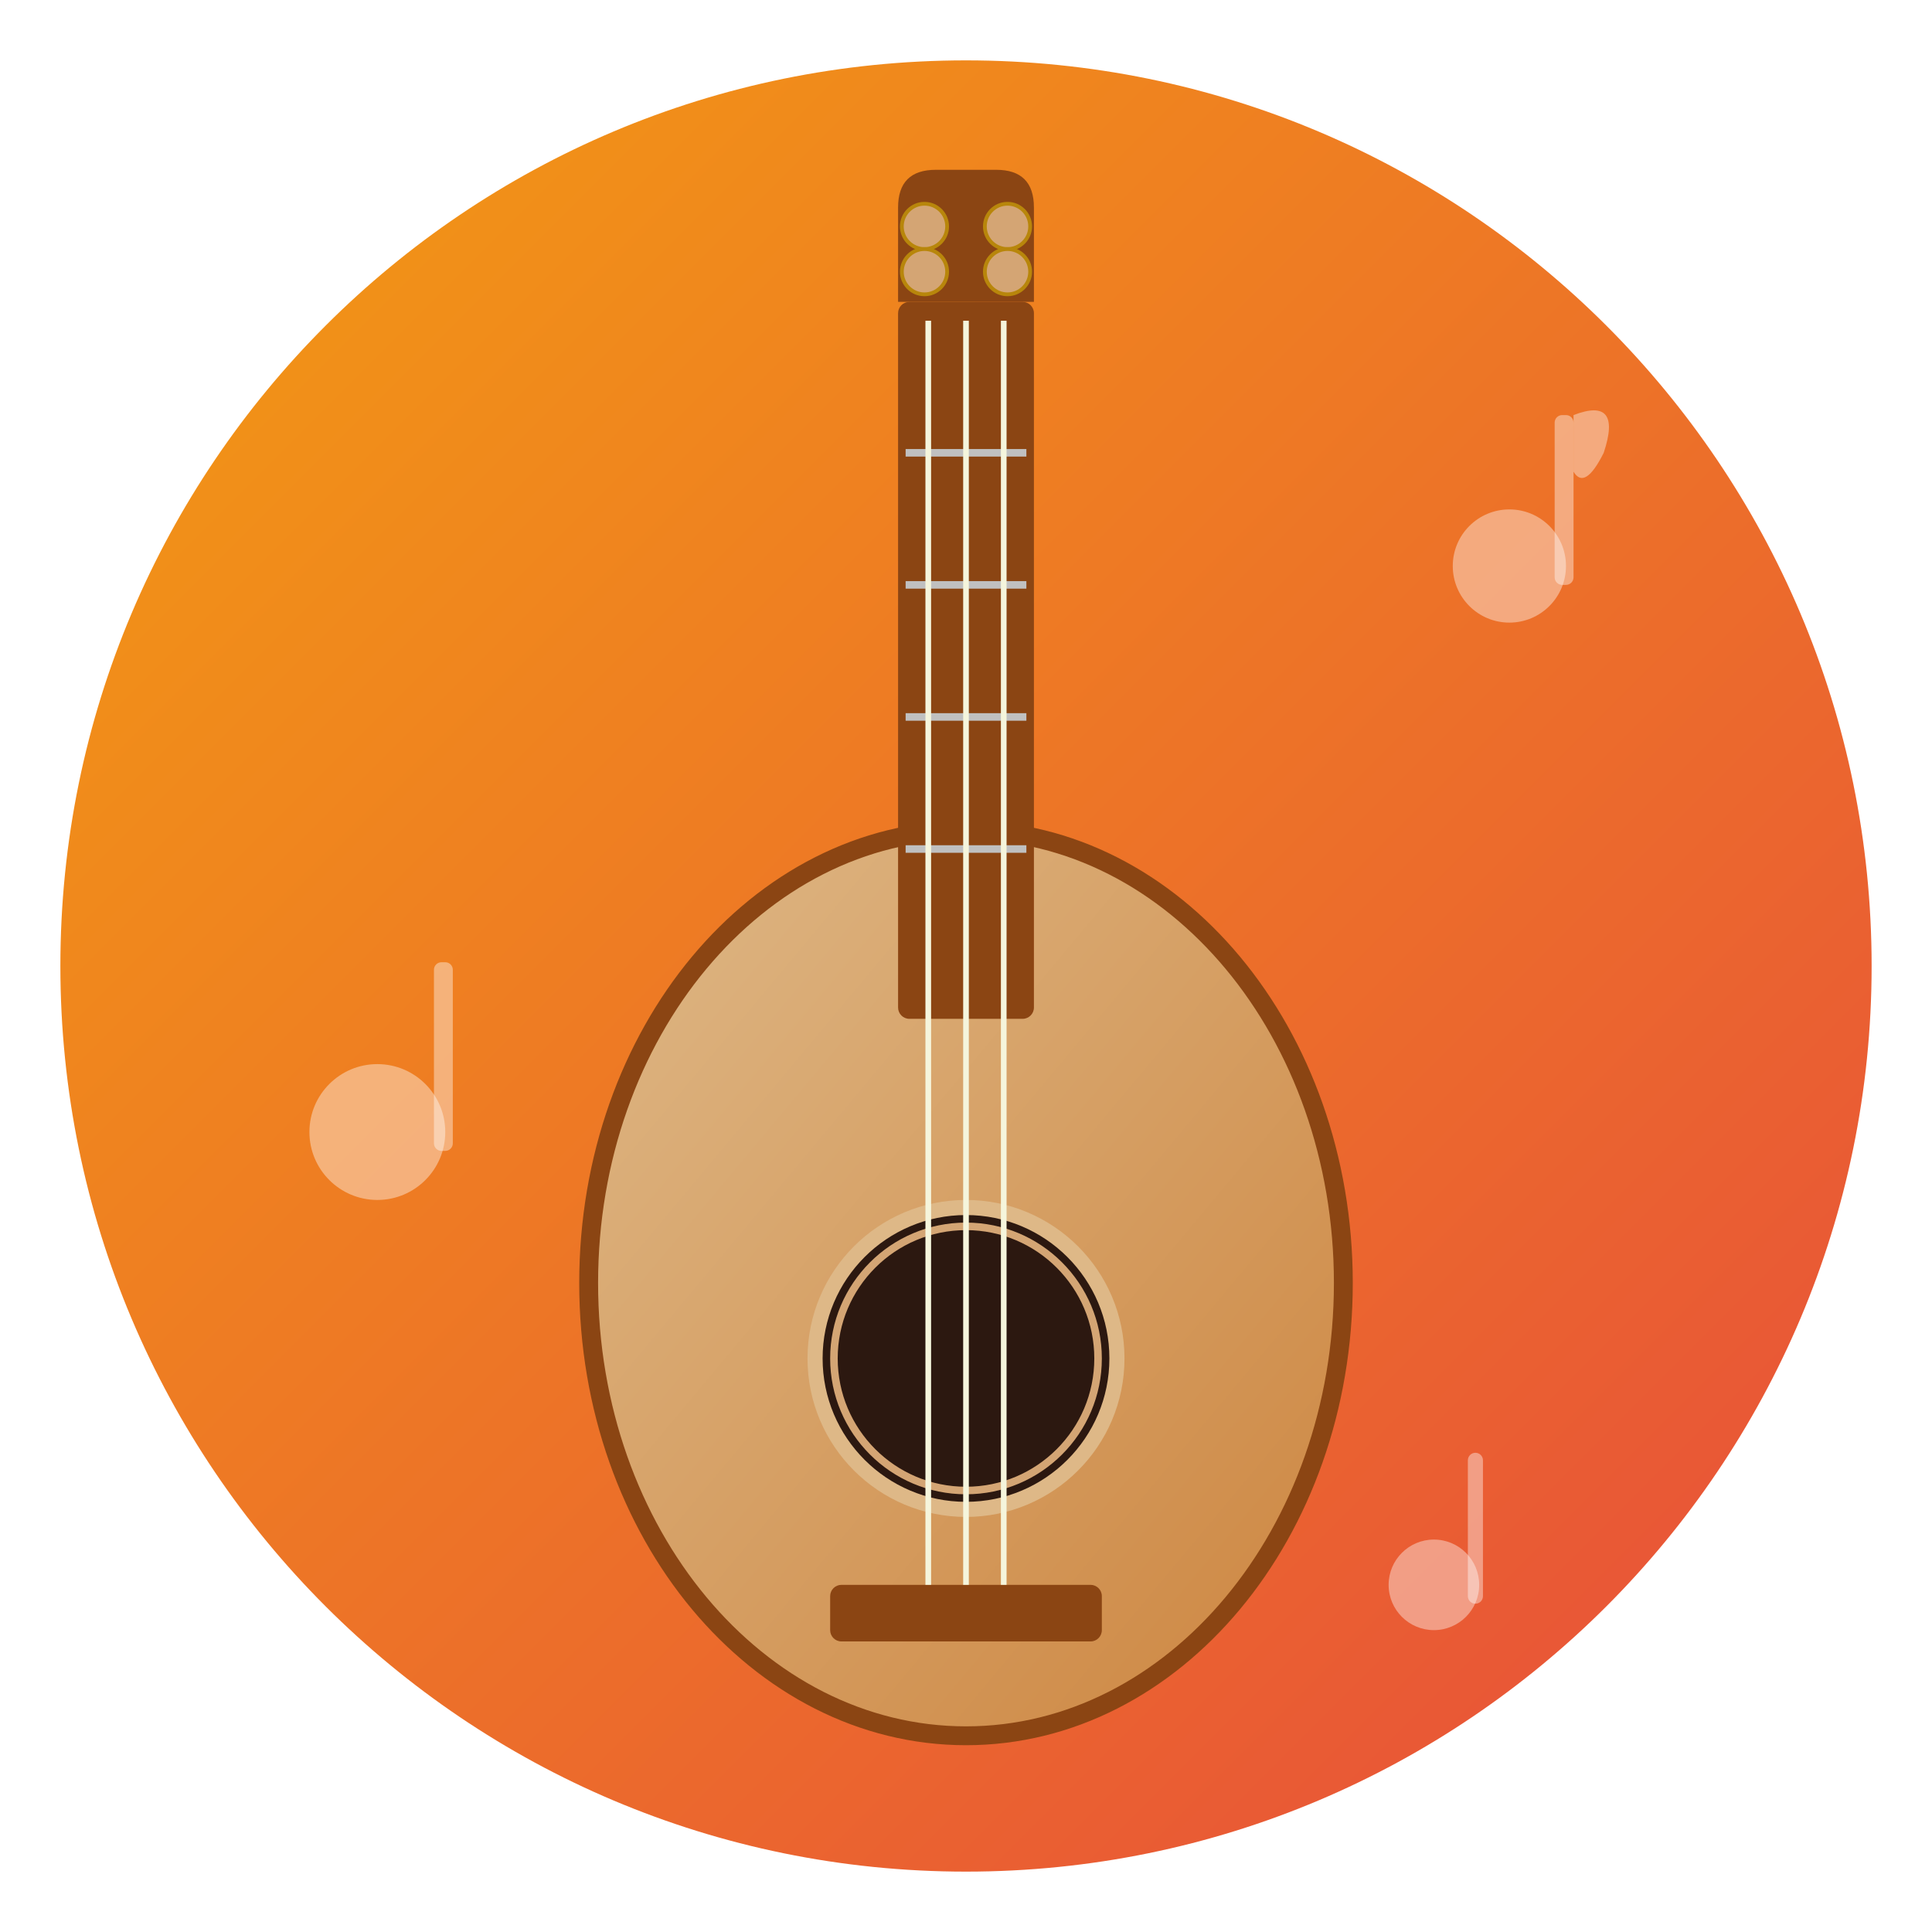
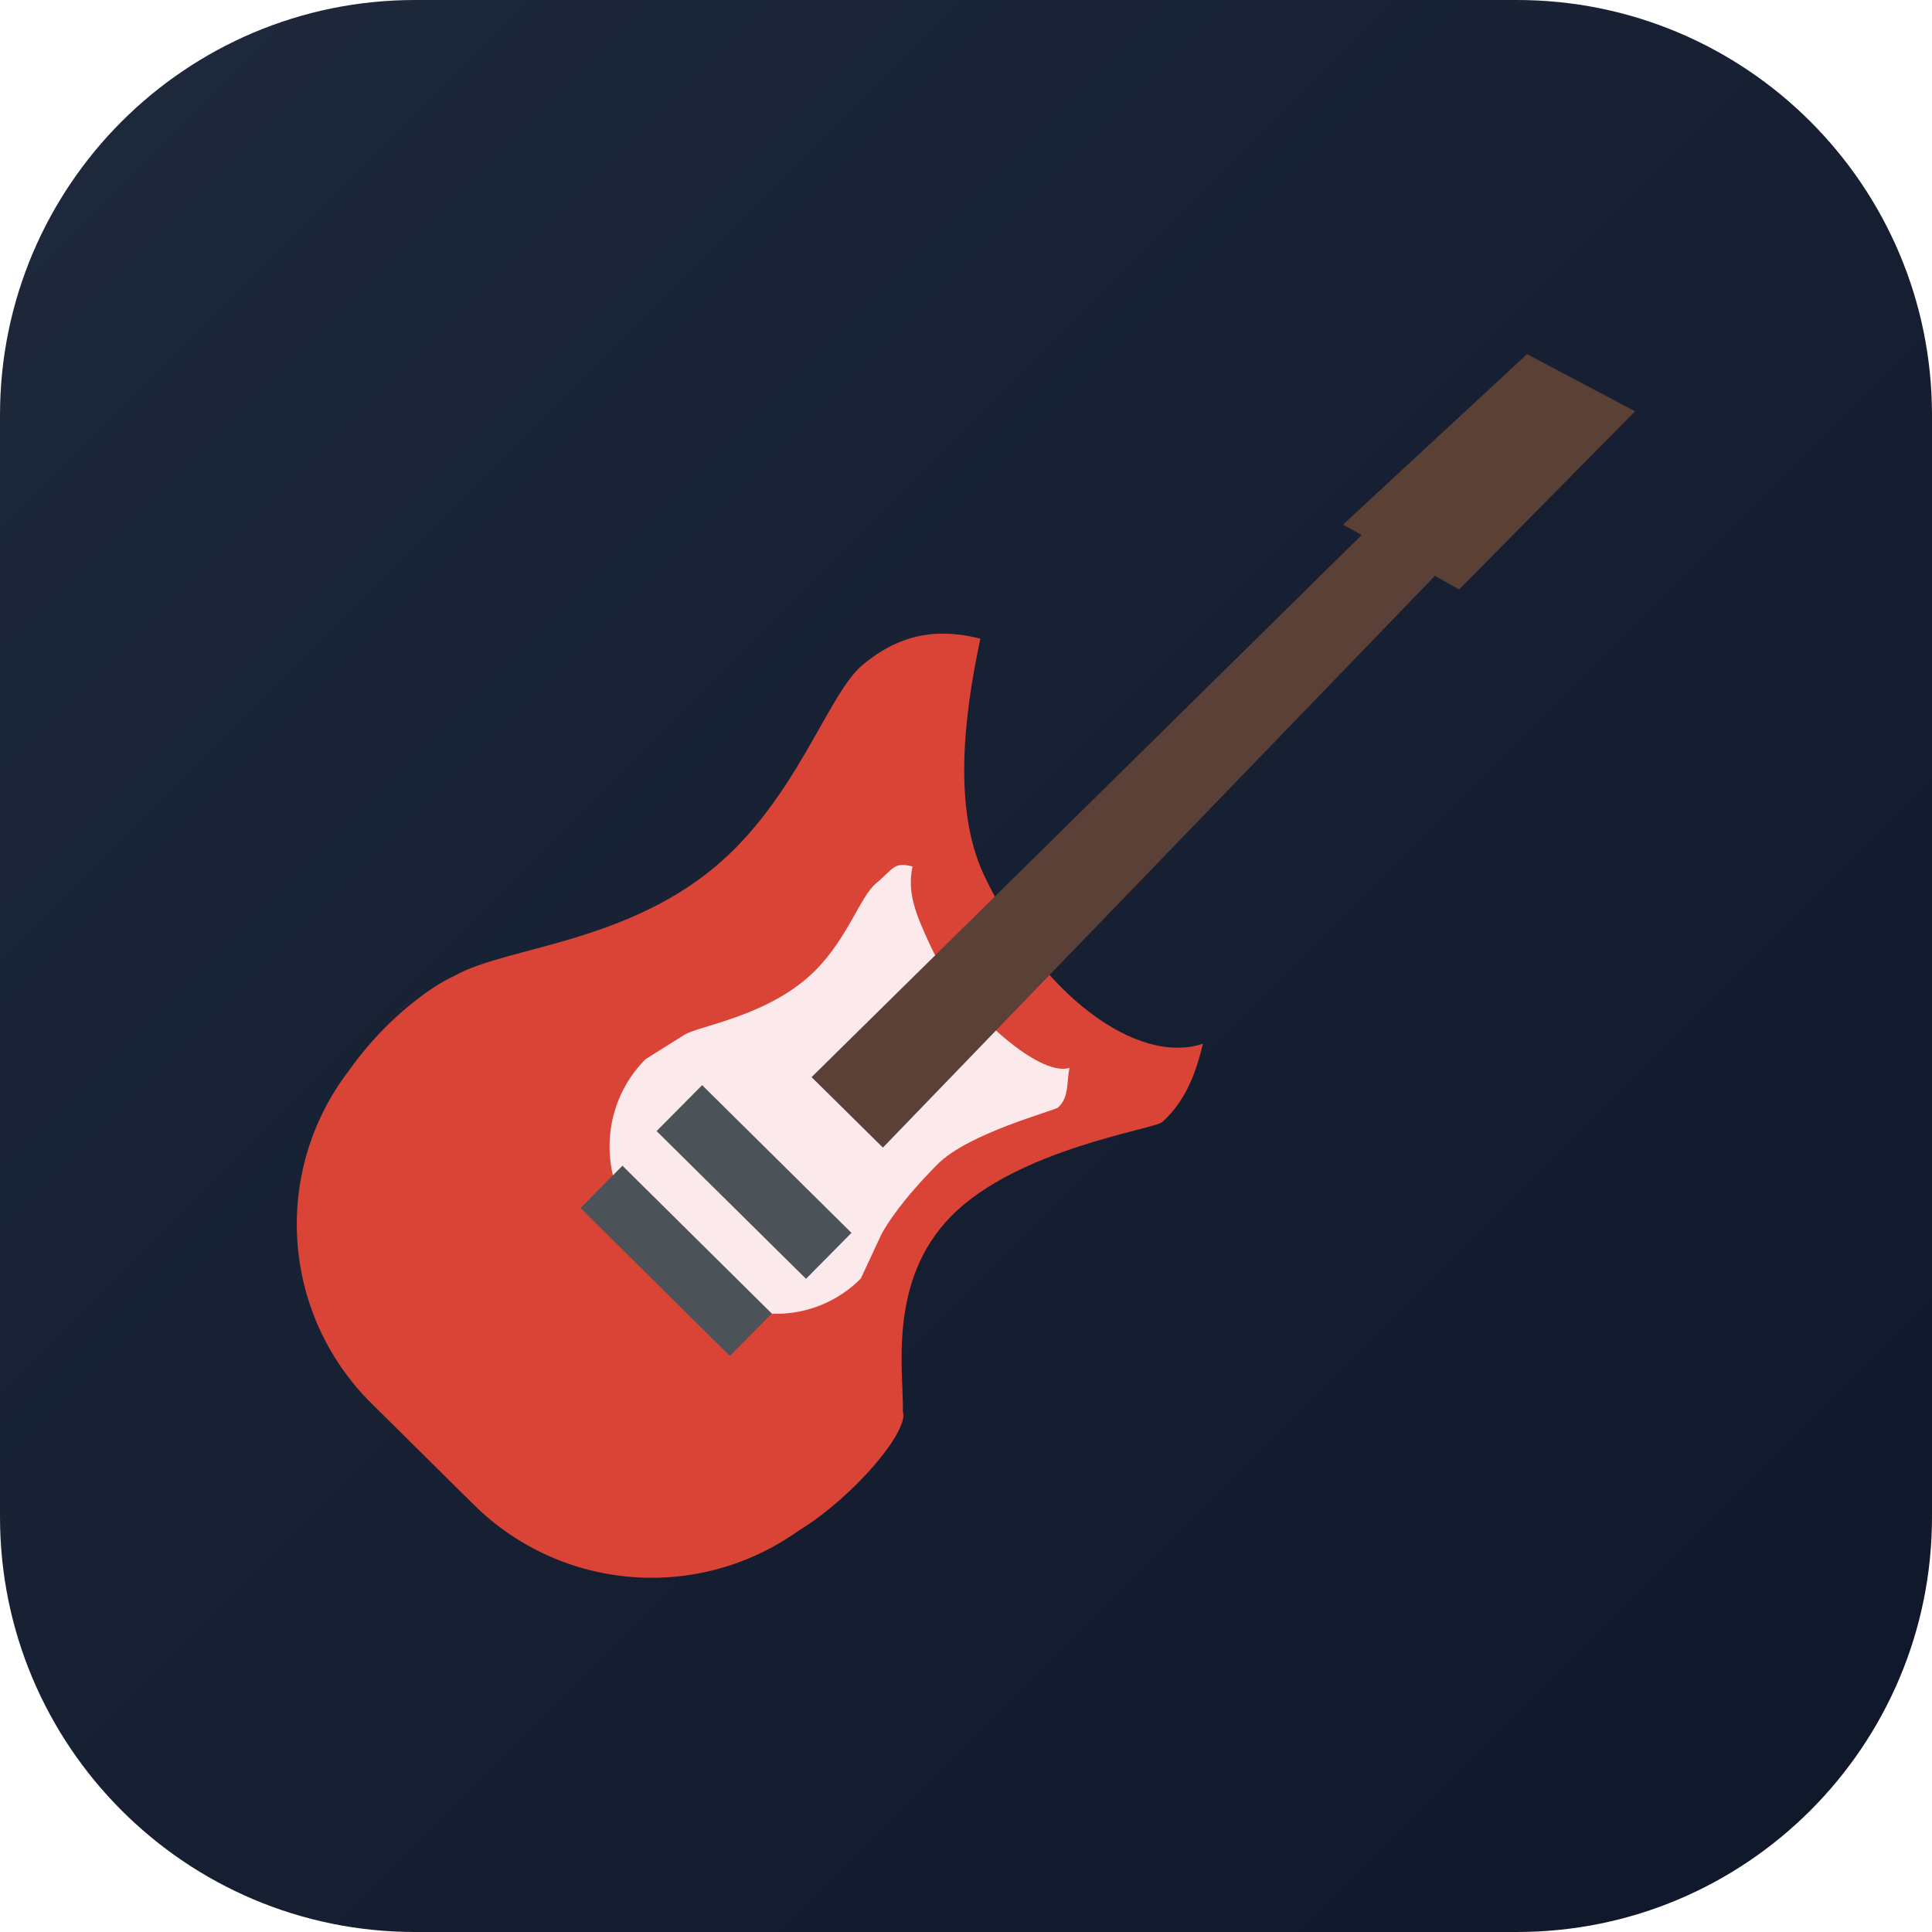
- <svg xmlns="http://www.w3.org/2000/svg" viewBox="0 0 512 512">
+ <svg xmlns="http://www.w3.org/2000/svg" viewBox="0 0 1024 1024" width="1024" height="1024">
  <defs>
    <linearGradient id="bg" x1="0%" y1="0%" x2="100%" y2="100%">
-       <stop offset="0%" style="stop-color:#f39c12" />
-       <stop offset="100%" style="stop-color:#e74c3c" />
-     </linearGradient>
-     <linearGradient id="body" x1="0%" y1="0%" x2="100%" y2="100%">
-       <stop offset="0%" style="stop-color:#deb887" />
-       <stop offset="100%" style="stop-color:#cd853f" />
+       <stop offset="0%" stop-color="#1e293b" />
+       <stop offset="100%" stop-color="#0f172a" />
    </linearGradient>
  </defs>
-   <circle cx="256" cy="256" r="240" fill="url(#bg)" />
-   <ellipse cx="256" cy="340" rx="100" ry="120" fill="url(#body)" stroke="#8b4513" stroke-width="5" />
-   <circle cx="256" cy="360" r="40" fill="#2c1810" stroke="#deb887" stroke-width="4" />
-   <circle cx="256" cy="360" r="35" fill="none" stroke="#d4a574" stroke-width="2" />
-   <rect x="238" y="80" width="36" height="190" fill="#8b4513" rx="3" />
-   <line x1="240" y1="120" x2="272" y2="120" stroke="#c0c0c0" stroke-width="2" />
-   <line x1="240" y1="155" x2="272" y2="155" stroke="#c0c0c0" stroke-width="2" />
-   <line x1="240" y1="190" x2="272" y2="190" stroke="#c0c0c0" stroke-width="2" />
-   <line x1="240" y1="225" x2="272" y2="225" stroke="#c0c0c0" stroke-width="2" />
-   <path d="M238 80 L238 55 Q238 45 248 45 L264 45 Q274 45 274 55 L274 80 Z" fill="#8b4513" />
-   <circle cx="245" cy="60" r="6" fill="#d4a574" stroke="#b8860b" stroke-width="1" />
-   <circle cx="267" cy="60" r="6" fill="#d4a574" stroke="#b8860b" stroke-width="1" />
-   <circle cx="245" cy="72" r="6" fill="#d4a574" stroke="#b8860b" stroke-width="1" />
-   <circle cx="267" cy="72" r="6" fill="#d4a574" stroke="#b8860b" stroke-width="1" />
-   <rect x="220" y="420" width="72" height="15" fill="#8b4513" rx="3" />
-   <line x1="246" y1="85" x2="246" y2="420" stroke="#f5f5dc" stroke-width="1.5" />
-   <line x1="256" y1="85" x2="256" y2="420" stroke="#f5f5dc" stroke-width="1.5" />
-   <line x1="266" y1="85" x2="266" y2="420" stroke="#f5f5dc" stroke-width="1.5" />
-   <g fill="rgba(255,255,255,0.4)">
-     <circle cx="400" cy="150" r="15" />
-     <rect x="412" y="110" width="5" height="45" rx="2" />
-     <path d="M417 110 Q430 105 425 120 Q420 130 417 125" fill="rgba(255,255,255,0.4)" />
-     <circle cx="100" cy="300" r="18" />
-     <rect x="115" y="255" width="5" height="50" rx="2" />
-     <circle cx="380" cy="420" r="12" />
-     <rect x="389" y="385" width="4" height="40" rx="2" />
+   <rect width="1024" height="1024" rx="220" fill="url(#bg)" />
+   <g transform="translate(112 112) scale(0.78125)">
+     <path d="M160.832 521.536l-17.216 11.392-36.032 33.664M153.984 519.744l-25.792 21.76c-10.88 9.344-27.456 23.296-27.456 23.296" fill="#D94437" />
+     <path d="M469.184 814.464c0.64-26.432-10.752-88.832 32.96-132.928 44.992-45.504 137.024-58.624 143.04-63.68 16.256-14.784 22.848-33.728 27.584-53.12-45.504 15.04-110.528-34.176-148.48-114.24-23.936-50.56-10.304-123.264-2.56-160.576-26.88-6.848-53.248-4.608-80.064 17.984-21.696 18.368-40.64 78.272-86.208 124.224-64 64.64-153.92 65.664-190.336 86.464-13.696 6.272-31.04 18.88-47.808 35.776a229.76 229.76 0 0 0-24 28.672 171.2 171.2 0 0 0 15.488 225.856l69.312 68.608a171.52 171.52 0 0 0 220.096 17.728c9.984-6.016 21.888-14.976 33.856-26.176 24.32-22.72 40.064-46.208 37.12-54.592z" fill="#D94437" />
+     <path d="M454.464 694.336c3.648-6.912 13.888-23.296 38.016-47.616 21.056-21.44 79.168-36.352 81.984-38.72 7.744-6.976 5.632-17.728 7.808-26.944-21.504 7.104-75.648-43.264-93.568-81.024-11.264-23.808-16.704-37.952-12.992-55.552-12.608-3.2-12.416 1.024-25.024 11.712-10.24 8.64-19.136 36.864-40.64 58.56-31.04 31.36-79.616 37.76-89.152 43.968l-26.24 16.448c-32.512 32.32-32.512 85.824-0.832 117.12l32.64 32.384a80.832 80.832 0 0 0 114.176-0.64l13.824-29.696z" fill="#FBE9EB" />
+     <path d="M455.616 635.2l-48.384-47.808 432.384-426.112 37.632 37.248z" fill="#5B4037" />
+     <path d="M846.592 256.512l-78.784-43.968 124.8-115.648 73.344 38.784z" fill="#5A4035" />
+     <path d="M278.912 647.488l101.312 100.288-28.416 28.8-101.312-100.352zM332.992 592.832l101.312 100.224-30.848 31.168L302.08 624z" fill="#4B5359" />
  </g>
</svg>
